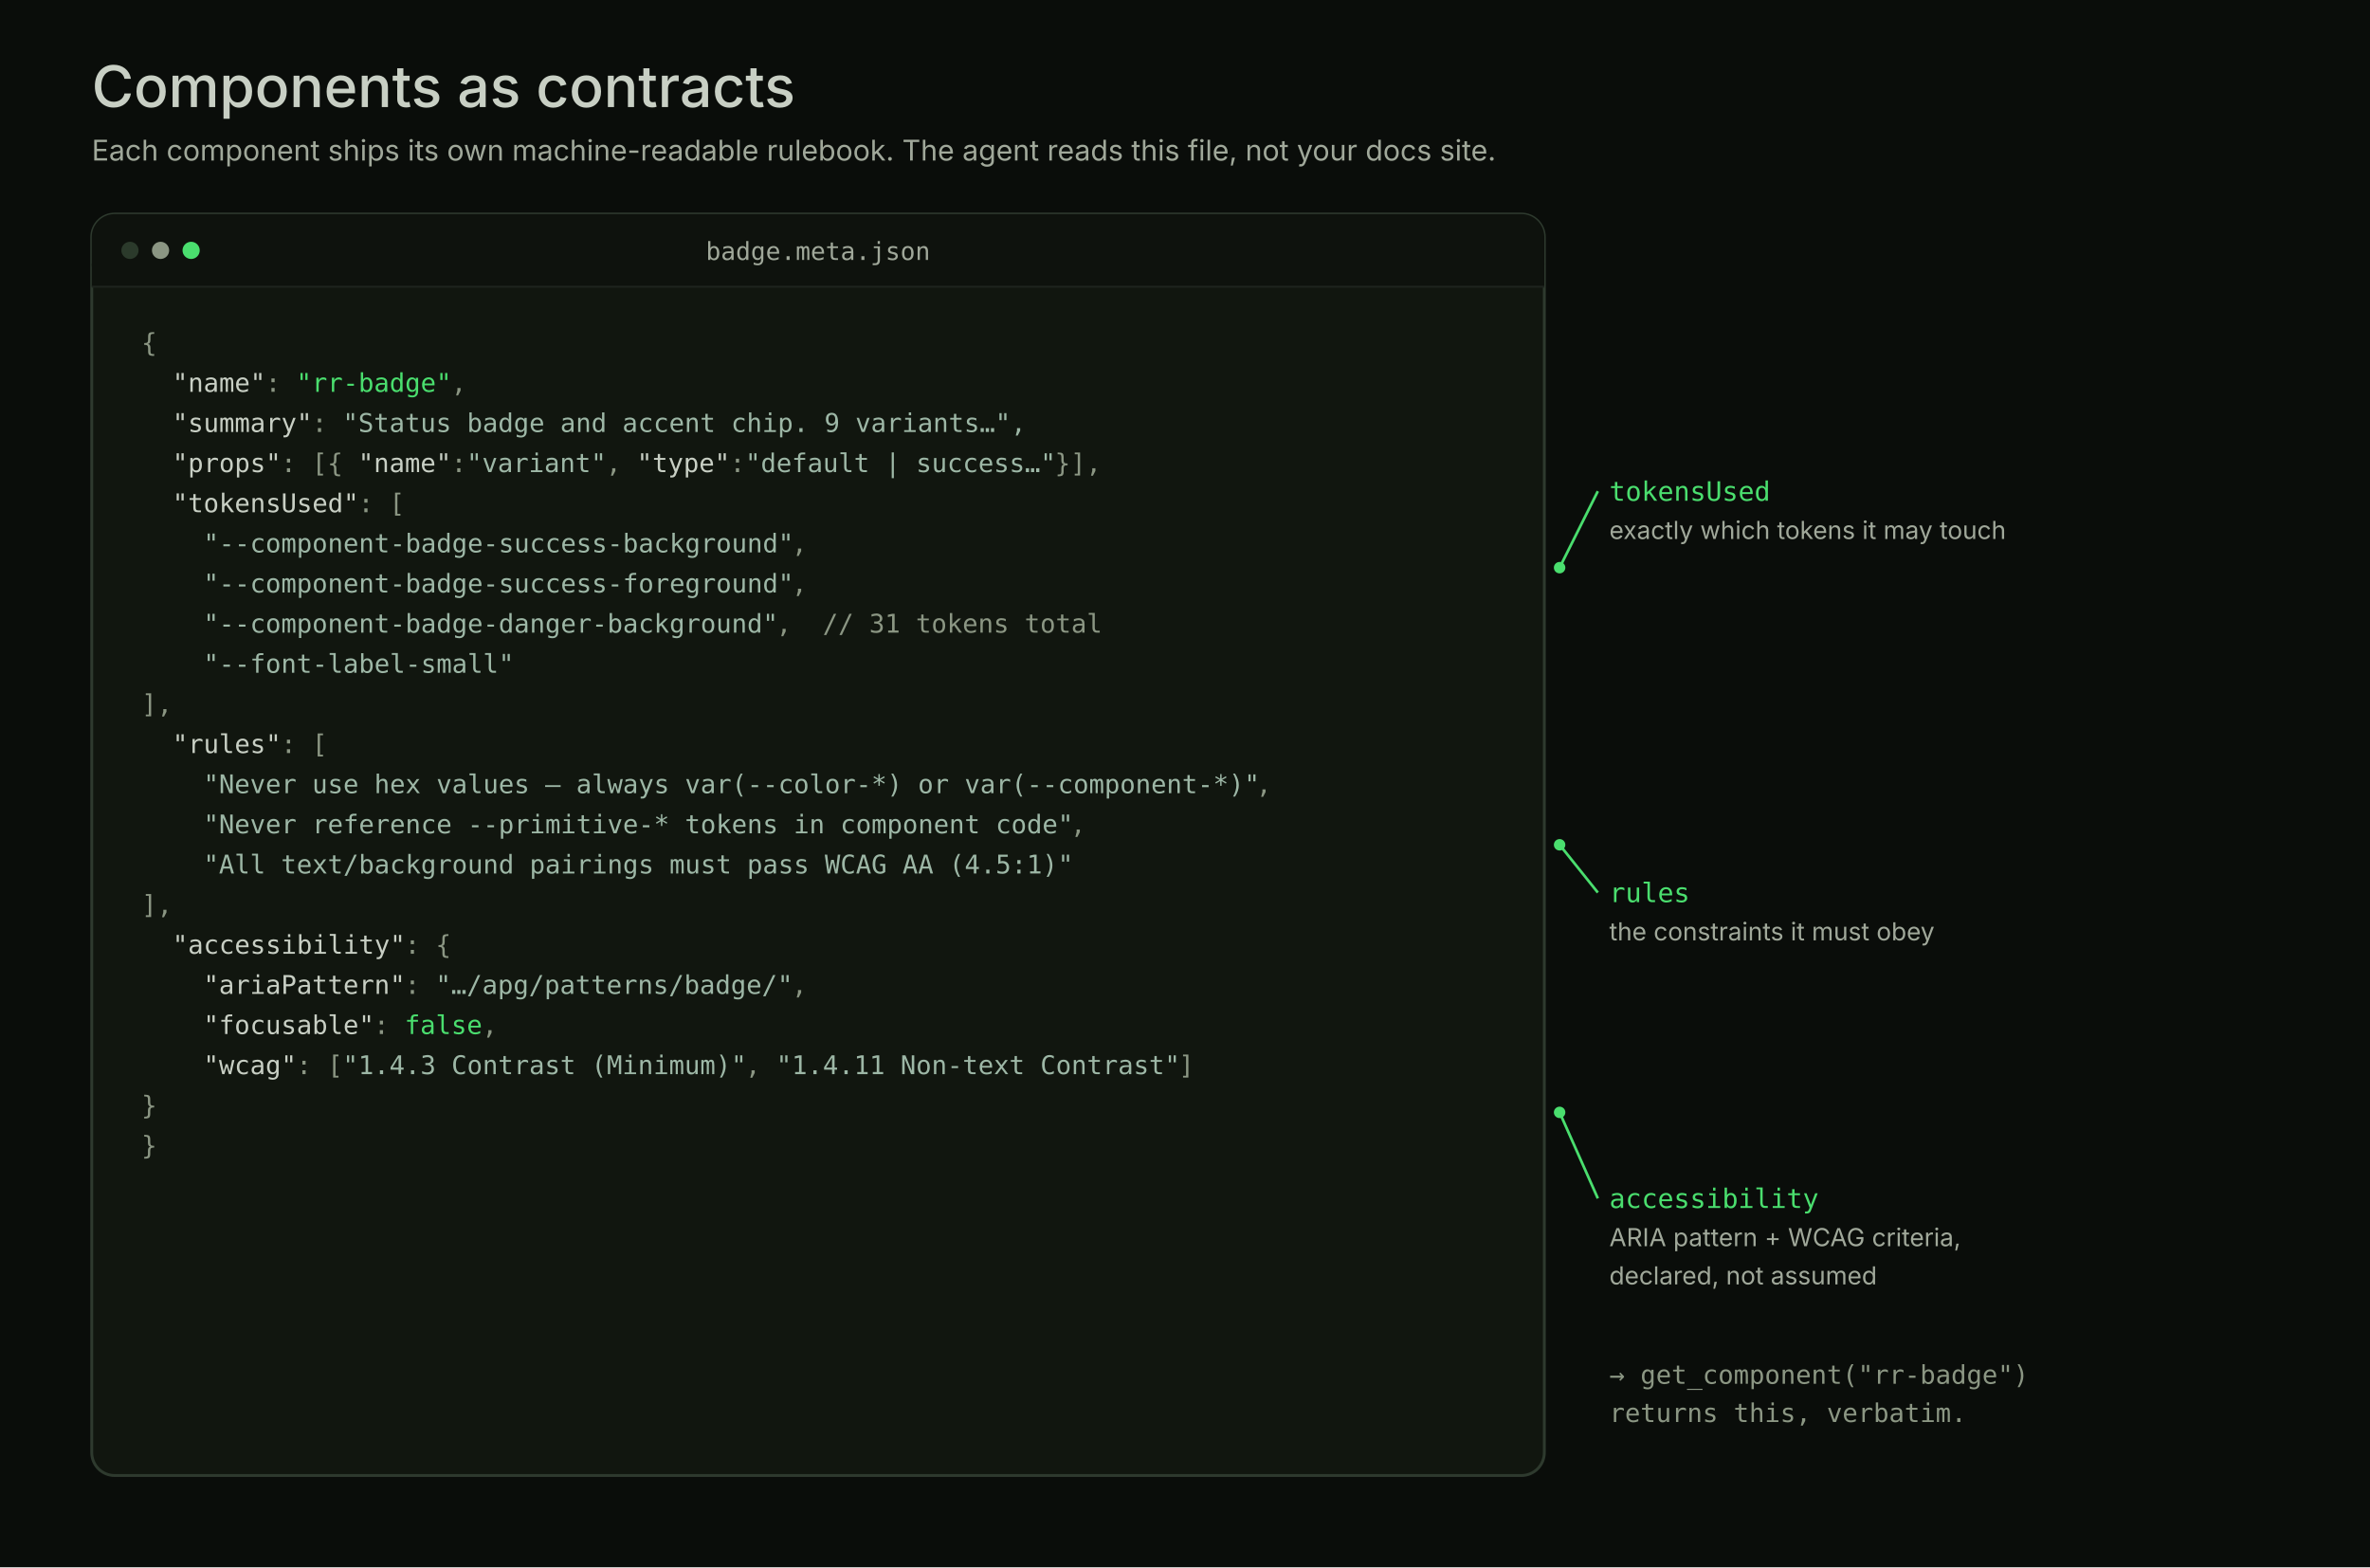
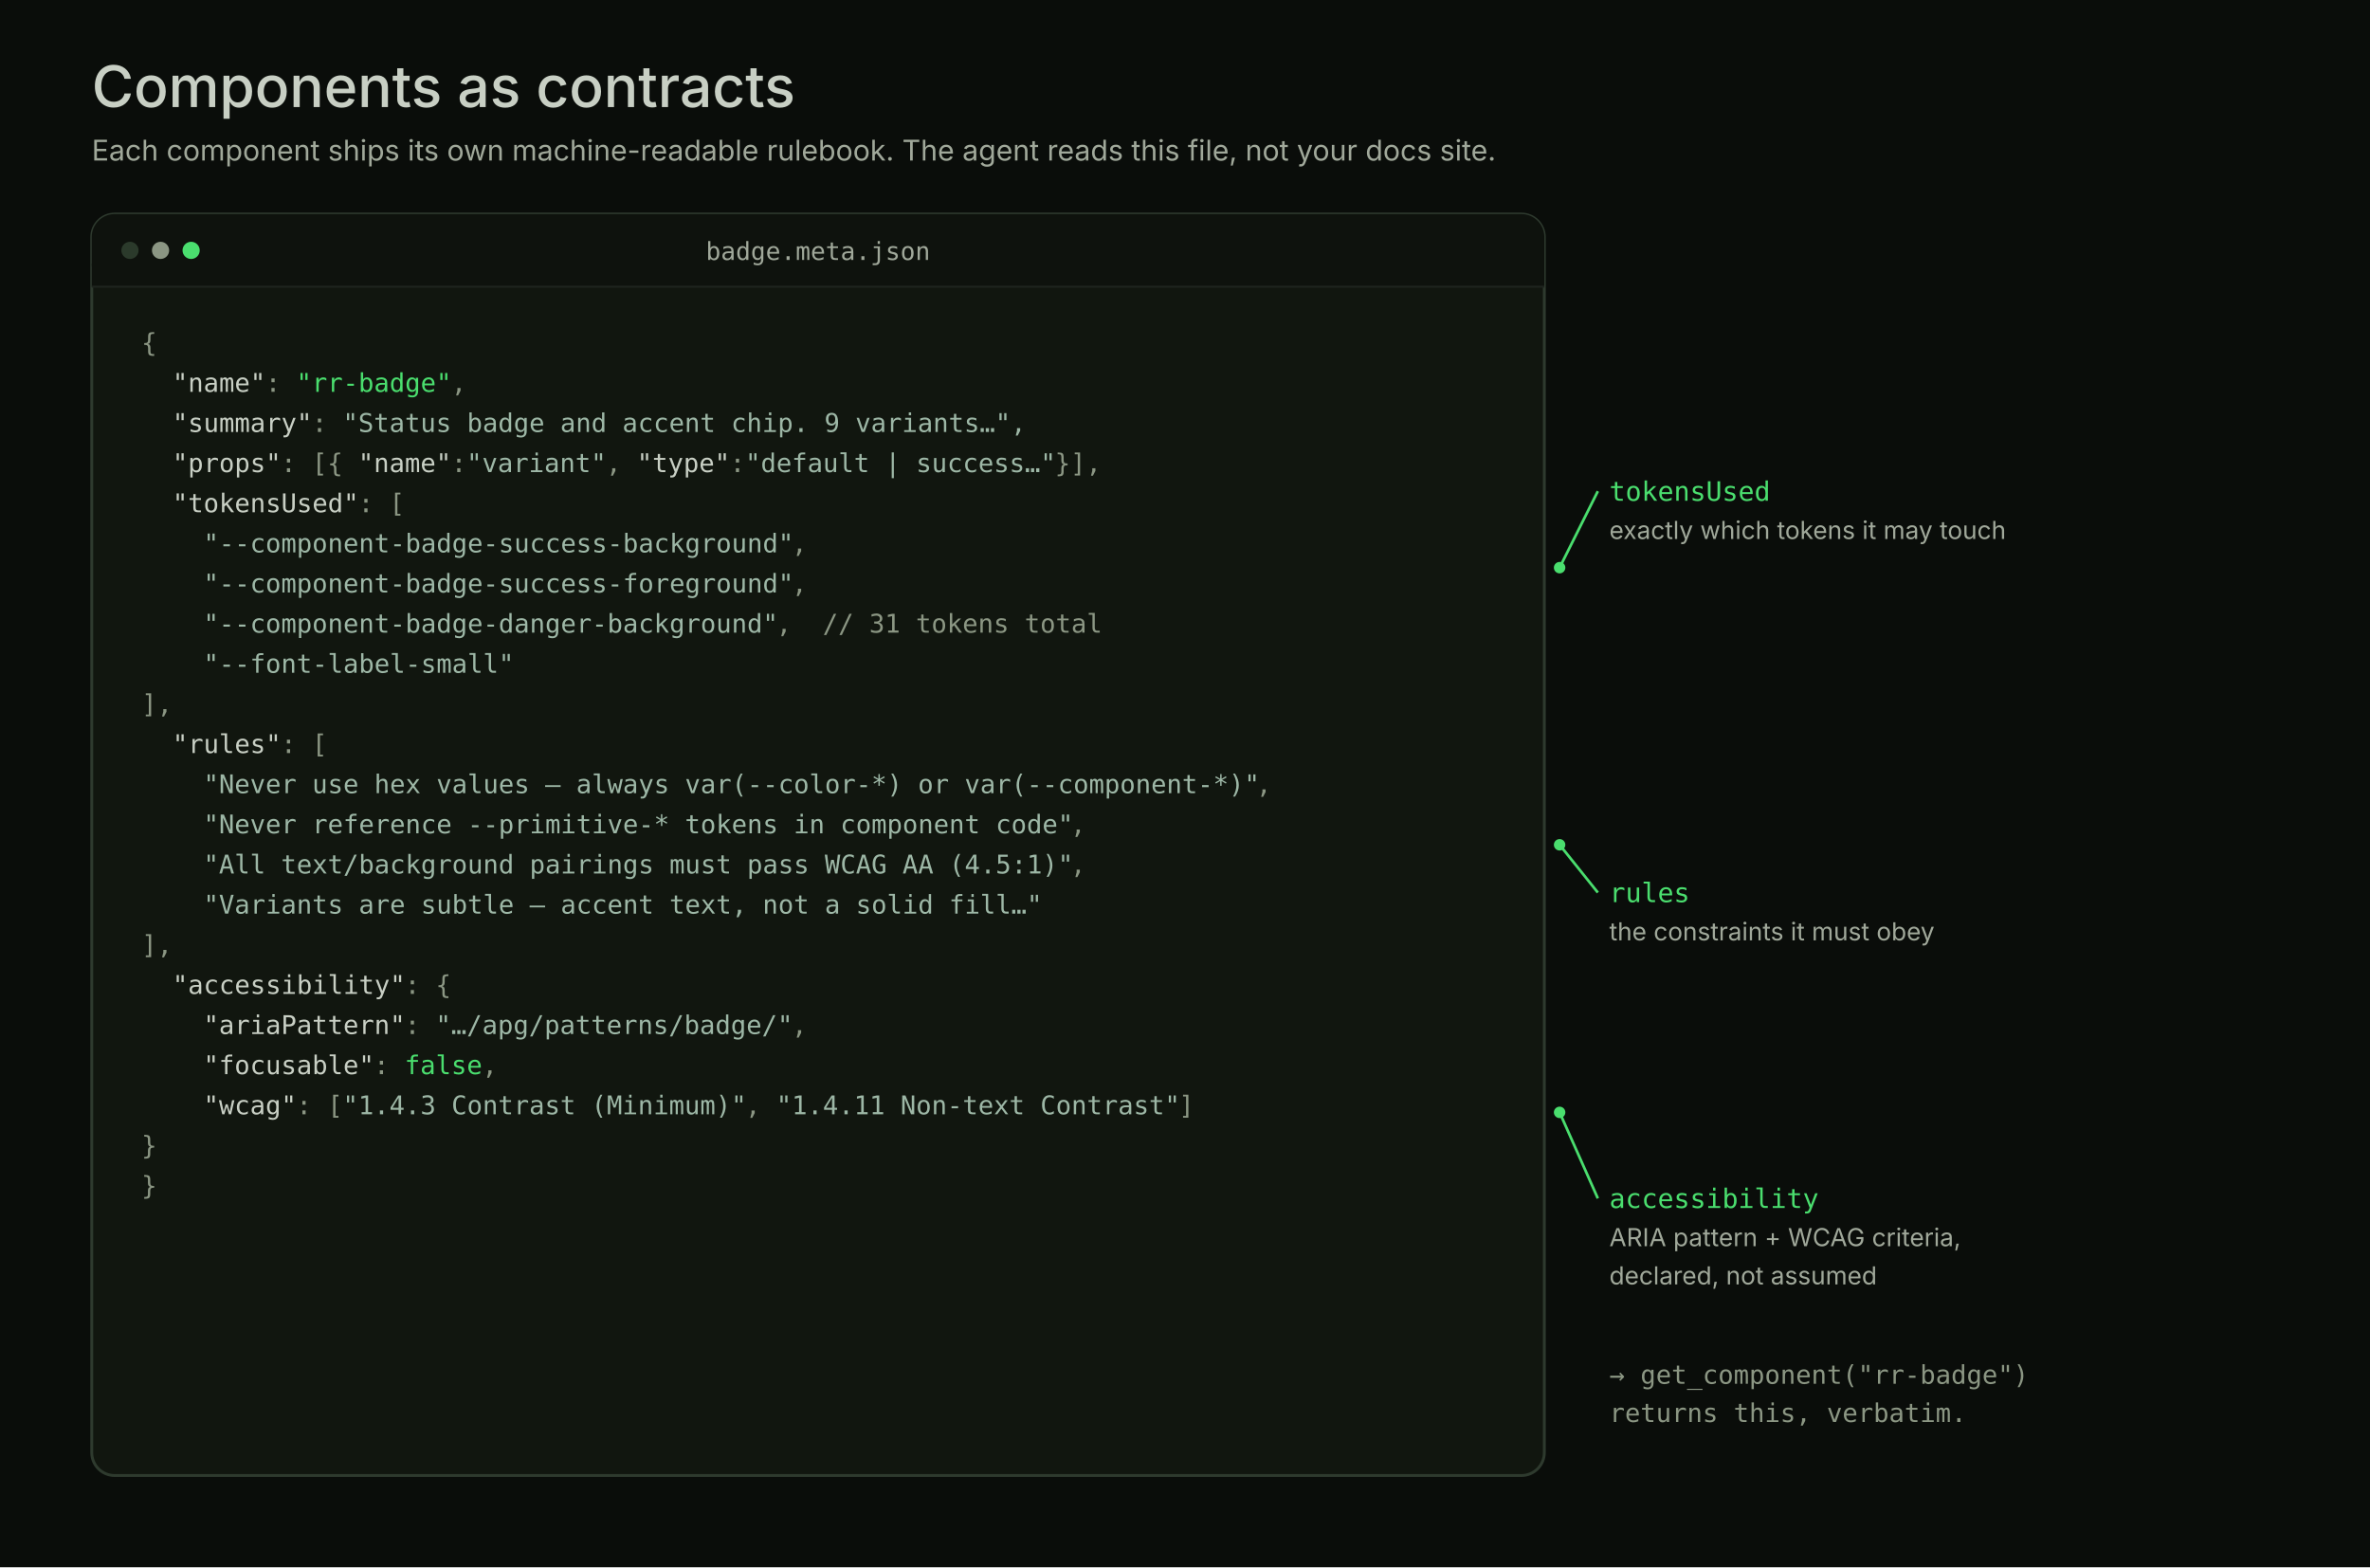
<svg xmlns="http://www.w3.org/2000/svg" width="1240" height="820" viewBox="0 0 1240 820" font-family="'Space Grotesk','Inter',system-ui,sans-serif">
  <rect width="1240" height="820" fill="#0A0D0A" />
  <text x="48" y="56" font-family="'Space Grotesk','Inter',system-ui,sans-serif" font-size="30" font-weight="500" fill="#C8CFC4" text-anchor="start" opacity="1.0">Components as contracts</text>
  <text x="48" y="84" font-family="'Space Grotesk','Inter',system-ui,sans-serif" font-size="15" font-weight="400" fill="#A0A89A" text-anchor="start" opacity="1.0">Each component ships its own machine-readable rulebook. The agent reads this file, not your docs site.</text>
  <rect x="48" y="112" width="760" height="660" rx="12" fill="#11160F" stroke="#2E3A2E" stroke-width="1.5" opacity="1.0" />
  <rect x="48" y="112" width="760" height="38" rx="12" fill="#0E120D" opacity="1.0" />
  <rect x="48" y="138" width="760" height="12" rx="0" fill="#0E120D" opacity="1.0" />
  <line x1="48" y1="150" x2="808" y2="150" stroke="#1E241E" stroke-width="1" />
  <circle cx="68" cy="131" r="4.5" fill="#2b3a2b" />
  <circle cx="84" cy="131" r="4.5" fill="#8B9683" />
  <circle cx="100" cy="131" r="4.5" fill="#4ADE6E" />
  <text x="428.0" y="136" font-family="'JetBrains Mono','SFMono-Regular',ui-monospace,Menlo,monospace" font-size="13" font-weight="400" fill="#A0A89A" text-anchor="middle" opacity="1.0">badge.meta.json</text>
  <text x="74" y="184" font-family="'JetBrains Mono','SFMono-Regular',ui-monospace,Menlo,monospace" font-size="13.5" font-weight="400" fill="#8B9683" text-anchor="start" opacity="1.0">{</text>
  <text x="74" y="205" font-family="'JetBrains Mono','SFMono-Regular',ui-monospace,Menlo,monospace" font-size="13.5" font-weight="400" fill="#8B9683" text-anchor="start" opacity="1.0">  </text>
  <text x="90.2" y="205" font-family="'JetBrains Mono','SFMono-Regular',ui-monospace,Menlo,monospace" font-size="13.5" font-weight="400" fill="#C8CFC4" text-anchor="start" opacity="1.0">"name"</text>
  <text x="138.8" y="205" font-family="'JetBrains Mono','SFMono-Regular',ui-monospace,Menlo,monospace" font-size="13.5" font-weight="400" fill="#8B9683" text-anchor="start" opacity="1.0">: </text>
  <text x="155.0" y="205" font-family="'JetBrains Mono','SFMono-Regular',ui-monospace,Menlo,monospace" font-size="13.5" font-weight="400" fill="#4ADE6E" text-anchor="start" opacity="1.0">"rr-badge"</text>
  <text x="236.0" y="205" font-family="'JetBrains Mono','SFMono-Regular',ui-monospace,Menlo,monospace" font-size="13.5" font-weight="400" fill="#8B9683" text-anchor="start" opacity="1.0">,</text>
  <text x="74" y="226" font-family="'JetBrains Mono','SFMono-Regular',ui-monospace,Menlo,monospace" font-size="13.5" font-weight="400" fill="#8B9683" text-anchor="start" opacity="1.0">  </text>
  <text x="90.2" y="226" font-family="'JetBrains Mono','SFMono-Regular',ui-monospace,Menlo,monospace" font-size="13.5" font-weight="400" fill="#C8CFC4" text-anchor="start" opacity="1.0">"summary"</text>
  <text x="163.1" y="226" font-family="'JetBrains Mono','SFMono-Regular',ui-monospace,Menlo,monospace" font-size="13.5" font-weight="400" fill="#8B9683" text-anchor="start" opacity="1.0">: </text>
  <text x="179.3" y="226" font-family="'JetBrains Mono','SFMono-Regular',ui-monospace,Menlo,monospace" font-size="13.5" font-weight="400" fill="#9DB7A6" text-anchor="start" opacity="1.0">"Status badge and accent chip. 9 variants…",</text>
  <text x="74" y="247" font-family="'JetBrains Mono','SFMono-Regular',ui-monospace,Menlo,monospace" font-size="13.5" font-weight="400" fill="#8B9683" text-anchor="start" opacity="1.0">  </text>
  <text x="90.2" y="247" font-family="'JetBrains Mono','SFMono-Regular',ui-monospace,Menlo,monospace" font-size="13.5" font-weight="400" fill="#C8CFC4" text-anchor="start" opacity="1.0">"props"</text>
  <text x="146.9" y="247" font-family="'JetBrains Mono','SFMono-Regular',ui-monospace,Menlo,monospace" font-size="13.5" font-weight="400" fill="#8B9683" text-anchor="start" opacity="1.0">: [{ </text>
  <text x="187.4" y="247" font-family="'JetBrains Mono','SFMono-Regular',ui-monospace,Menlo,monospace" font-size="13.5" font-weight="400" fill="#C8CFC4" text-anchor="start" opacity="1.0">"name"</text>
  <text x="236.0" y="247" font-family="'JetBrains Mono','SFMono-Regular',ui-monospace,Menlo,monospace" font-size="13.5" font-weight="400" fill="#8B9683" text-anchor="start" opacity="1.0">:</text>
  <text x="244.1" y="247" font-family="'JetBrains Mono','SFMono-Regular',ui-monospace,Menlo,monospace" font-size="13.5" font-weight="400" fill="#9DB7A6" text-anchor="start" opacity="1.0">"variant"</text>
  <text x="317.0" y="247" font-family="'JetBrains Mono','SFMono-Regular',ui-monospace,Menlo,monospace" font-size="13.5" font-weight="400" fill="#8B9683" text-anchor="start" opacity="1.0">, </text>
  <text x="333.2" y="247" font-family="'JetBrains Mono','SFMono-Regular',ui-monospace,Menlo,monospace" font-size="13.5" font-weight="400" fill="#C8CFC4" text-anchor="start" opacity="1.0">"type"</text>
  <text x="381.8" y="247" font-family="'JetBrains Mono','SFMono-Regular',ui-monospace,Menlo,monospace" font-size="13.5" font-weight="400" fill="#8B9683" text-anchor="start" opacity="1.0">:</text>
  <text x="389.9" y="247" font-family="'JetBrains Mono','SFMono-Regular',ui-monospace,Menlo,monospace" font-size="13.5" font-weight="400" fill="#9DB7A6" text-anchor="start" opacity="1.0">"default | success…"</text>
  <text x="551.9" y="247" font-family="'JetBrains Mono','SFMono-Regular',ui-monospace,Menlo,monospace" font-size="13.5" font-weight="400" fill="#8B9683" text-anchor="start" opacity="1.0"> }],</text>
  <text x="74" y="268" font-family="'JetBrains Mono','SFMono-Regular',ui-monospace,Menlo,monospace" font-size="13.5" font-weight="400" fill="#8B9683" text-anchor="start" opacity="1.0">  </text>
  <text x="90.2" y="268" font-family="'JetBrains Mono','SFMono-Regular',ui-monospace,Menlo,monospace" font-size="13.5" font-weight="400" fill="#C8CFC4" text-anchor="start" opacity="1.0">"tokensUsed"</text>
  <text x="187.4" y="268" font-family="'JetBrains Mono','SFMono-Regular',ui-monospace,Menlo,monospace" font-size="13.5" font-weight="400" fill="#8B9683" text-anchor="start" opacity="1.0">: [</text>
  <text x="74" y="289" font-family="'JetBrains Mono','SFMono-Regular',ui-monospace,Menlo,monospace" font-size="13.5" font-weight="400" fill="#8B9683" text-anchor="start" opacity="1.0">    </text>
  <text x="106.4" y="289" font-family="'JetBrains Mono','SFMono-Regular',ui-monospace,Menlo,monospace" font-size="13.5" font-weight="400" fill="#9DB7A6" text-anchor="start" opacity="1.0">"--component-badge-success-background"</text>
  <text x="414.2" y="289" font-family="'JetBrains Mono','SFMono-Regular',ui-monospace,Menlo,monospace" font-size="13.5" font-weight="400" fill="#8B9683" text-anchor="start" opacity="1.0">,</text>
  <text x="74" y="310" font-family="'JetBrains Mono','SFMono-Regular',ui-monospace,Menlo,monospace" font-size="13.5" font-weight="400" fill="#8B9683" text-anchor="start" opacity="1.0">    </text>
  <text x="106.4" y="310" font-family="'JetBrains Mono','SFMono-Regular',ui-monospace,Menlo,monospace" font-size="13.5" font-weight="400" fill="#9DB7A6" text-anchor="start" opacity="1.0">"--component-badge-success-foreground"</text>
  <text x="414.2" y="310" font-family="'JetBrains Mono','SFMono-Regular',ui-monospace,Menlo,monospace" font-size="13.5" font-weight="400" fill="#8B9683" text-anchor="start" opacity="1.0">,</text>
  <text x="74" y="331" font-family="'JetBrains Mono','SFMono-Regular',ui-monospace,Menlo,monospace" font-size="13.5" font-weight="400" fill="#8B9683" text-anchor="start" opacity="1.0">    </text>
  <text x="106.4" y="331" font-family="'JetBrains Mono','SFMono-Regular',ui-monospace,Menlo,monospace" font-size="13.5" font-weight="400" fill="#9DB7A6" text-anchor="start" opacity="1.0">"--component-badge-danger-background"</text>
  <text x="406.1" y="331" font-family="'JetBrains Mono','SFMono-Regular',ui-monospace,Menlo,monospace" font-size="13.5" font-weight="400" fill="#8B9683" text-anchor="start" opacity="1.0">,</text>
  <text x="414.2" y="331" font-family="'JetBrains Mono','SFMono-Regular',ui-monospace,Menlo,monospace" font-size="13.5" font-weight="400" fill="#8B9683" text-anchor="start" opacity="1.0">  </text>
  <text x="430.4" y="331" font-family="'JetBrains Mono','SFMono-Regular',ui-monospace,Menlo,monospace" font-size="13.5" font-weight="400" fill="#8B9683" text-anchor="start" opacity="1.0"> // 31 tokens total</text>
  <text x="74" y="352" font-family="'JetBrains Mono','SFMono-Regular',ui-monospace,Menlo,monospace" font-size="13.5" font-weight="400" fill="#8B9683" text-anchor="start" opacity="1.0">    </text>
  <text x="106.4" y="352" font-family="'JetBrains Mono','SFMono-Regular',ui-monospace,Menlo,monospace" font-size="13.5" font-weight="400" fill="#9DB7A6" text-anchor="start" opacity="1.0">"--font-label-small"</text>
  <text x="74" y="373" font-family="'JetBrains Mono','SFMono-Regular',ui-monospace,Menlo,monospace" font-size="13.5" font-weight="400" fill="#8B9683" text-anchor="start" opacity="1.0">  ],</text>
  <text x="74" y="394" font-family="'JetBrains Mono','SFMono-Regular',ui-monospace,Menlo,monospace" font-size="13.5" font-weight="400" fill="#8B9683" text-anchor="start" opacity="1.0">  </text>
  <text x="90.2" y="394" font-family="'JetBrains Mono','SFMono-Regular',ui-monospace,Menlo,monospace" font-size="13.5" font-weight="400" fill="#C8CFC4" text-anchor="start" opacity="1.0">"rules"</text>
  <text x="146.9" y="394" font-family="'JetBrains Mono','SFMono-Regular',ui-monospace,Menlo,monospace" font-size="13.5" font-weight="400" fill="#8B9683" text-anchor="start" opacity="1.0">: [</text>
  <text x="74" y="415" font-family="'JetBrains Mono','SFMono-Regular',ui-monospace,Menlo,monospace" font-size="13.5" font-weight="400" fill="#8B9683" text-anchor="start" opacity="1.0">    </text>
  <text x="106.4" y="415" font-family="'JetBrains Mono','SFMono-Regular',ui-monospace,Menlo,monospace" font-size="13.5" font-weight="400" fill="#9DB7A6" text-anchor="start" opacity="1.0">"Never use hex values — always var(--color-*) or var(--component-*)"</text>
  <text x="657.2" y="415" font-family="'JetBrains Mono','SFMono-Regular',ui-monospace,Menlo,monospace" font-size="13.5" font-weight="400" fill="#8B9683" text-anchor="start" opacity="1.0">,</text>
  <text x="74" y="436" font-family="'JetBrains Mono','SFMono-Regular',ui-monospace,Menlo,monospace" font-size="13.5" font-weight="400" fill="#8B9683" text-anchor="start" opacity="1.0">    </text>
  <text x="106.4" y="436" font-family="'JetBrains Mono','SFMono-Regular',ui-monospace,Menlo,monospace" font-size="13.5" font-weight="400" fill="#9DB7A6" text-anchor="start" opacity="1.0">"Never reference --primitive-* tokens in component code"</text>
  <text x="560.0" y="436" font-family="'JetBrains Mono','SFMono-Regular',ui-monospace,Menlo,monospace" font-size="13.5" font-weight="400" fill="#8B9683" text-anchor="start" opacity="1.0">,</text>
  <text x="74" y="457" font-family="'JetBrains Mono','SFMono-Regular',ui-monospace,Menlo,monospace" font-size="13.5" font-weight="400" fill="#8B9683" text-anchor="start" opacity="1.0">    </text>
  <text x="106.4" y="457" font-family="'JetBrains Mono','SFMono-Regular',ui-monospace,Menlo,monospace" font-size="13.5" font-weight="400" fill="#9DB7A6" text-anchor="start" opacity="1.0">"All text/background pairings must pass WCAG AA (4.5:1)"</text>
-   <text x="74" y="478" font-family="'JetBrains Mono','SFMono-Regular',ui-monospace,Menlo,monospace" font-size="13.5" font-weight="400" fill="#8B9683" text-anchor="start" opacity="1.0">  ],</text>
-   <text x="74" y="499" font-family="'JetBrains Mono','SFMono-Regular',ui-monospace,Menlo,monospace" font-size="13.5" font-weight="400" fill="#8B9683" text-anchor="start" opacity="1.0">  </text>
-   <text x="90.2" y="499" font-family="'JetBrains Mono','SFMono-Regular',ui-monospace,Menlo,monospace" font-size="13.5" font-weight="400" fill="#C8CFC4" text-anchor="start" opacity="1.0">"accessibility"</text>
-   <text x="211.7" y="499" font-family="'JetBrains Mono','SFMono-Regular',ui-monospace,Menlo,monospace" font-size="13.5" font-weight="400" fill="#8B9683" text-anchor="start" opacity="1.0">: {</text>
-   <text x="74" y="520" font-family="'JetBrains Mono','SFMono-Regular',ui-monospace,Menlo,monospace" font-size="13.5" font-weight="400" fill="#8B9683" text-anchor="start" opacity="1.0">    </text>
-   <text x="106.4" y="520" font-family="'JetBrains Mono','SFMono-Regular',ui-monospace,Menlo,monospace" font-size="13.5" font-weight="400" fill="#C8CFC4" text-anchor="start" opacity="1.0">"ariaPattern"</text>
-   <text x="211.7" y="520" font-family="'JetBrains Mono','SFMono-Regular',ui-monospace,Menlo,monospace" font-size="13.5" font-weight="400" fill="#8B9683" text-anchor="start" opacity="1.0">: </text>
-   <text x="227.9" y="520" font-family="'JetBrains Mono','SFMono-Regular',ui-monospace,Menlo,monospace" font-size="13.5" font-weight="400" fill="#9DB7A6" text-anchor="start" opacity="1.0">"…/apg/patterns/badge/"</text>
-   <text x="414.2" y="520" font-family="'JetBrains Mono','SFMono-Regular',ui-monospace,Menlo,monospace" font-size="13.5" font-weight="400" fill="#8B9683" text-anchor="start" opacity="1.0">,</text>
+   <text x="560.0" y="457" font-family="'JetBrains Mono','SFMono-Regular',ui-monospace,Menlo,monospace" font-size="13.5" font-weight="400" fill="#8B9683" text-anchor="start" opacity="1.0">,</text>
+   <text x="74" y="478" font-family="'JetBrains Mono','SFMono-Regular',ui-monospace,Menlo,monospace" font-size="13.5" font-weight="400" fill="#8B9683" text-anchor="start" opacity="1.0">    </text>
+   <text x="106.4" y="478" font-family="'JetBrains Mono','SFMono-Regular',ui-monospace,Menlo,monospace" font-size="13.5" font-weight="400" fill="#9DB7A6" text-anchor="start" opacity="1.0">"Variants are subtle — accent text, not a solid fill…"</text>
+   <text x="74" y="499" font-family="'JetBrains Mono','SFMono-Regular',ui-monospace,Menlo,monospace" font-size="13.5" font-weight="400" fill="#8B9683" text-anchor="start" opacity="1.0">  ],</text>
+   <text x="74" y="520" font-family="'JetBrains Mono','SFMono-Regular',ui-monospace,Menlo,monospace" font-size="13.5" font-weight="400" fill="#8B9683" text-anchor="start" opacity="1.0">  </text>
+   <text x="90.2" y="520" font-family="'JetBrains Mono','SFMono-Regular',ui-monospace,Menlo,monospace" font-size="13.5" font-weight="400" fill="#C8CFC4" text-anchor="start" opacity="1.0">"accessibility"</text>
+   <text x="211.7" y="520" font-family="'JetBrains Mono','SFMono-Regular',ui-monospace,Menlo,monospace" font-size="13.5" font-weight="400" fill="#8B9683" text-anchor="start" opacity="1.0">: {</text>
  <text x="74" y="541" font-family="'JetBrains Mono','SFMono-Regular',ui-monospace,Menlo,monospace" font-size="13.5" font-weight="400" fill="#8B9683" text-anchor="start" opacity="1.0">    </text>
-   <text x="106.4" y="541" font-family="'JetBrains Mono','SFMono-Regular',ui-monospace,Menlo,monospace" font-size="13.5" font-weight="400" fill="#C8CFC4" text-anchor="start" opacity="1.0">"focusable"</text>
-   <text x="195.5" y="541" font-family="'JetBrains Mono','SFMono-Regular',ui-monospace,Menlo,monospace" font-size="13.5" font-weight="400" fill="#8B9683" text-anchor="start" opacity="1.0">: </text>
-   <text x="211.7" y="541" font-family="'JetBrains Mono','SFMono-Regular',ui-monospace,Menlo,monospace" font-size="13.5" font-weight="400" fill="#4ADE6E" text-anchor="start" opacity="1.0">false</text>
-   <text x="252.2" y="541" font-family="'JetBrains Mono','SFMono-Regular',ui-monospace,Menlo,monospace" font-size="13.5" font-weight="400" fill="#8B9683" text-anchor="start" opacity="1.0">,</text>
+   <text x="106.4" y="541" font-family="'JetBrains Mono','SFMono-Regular',ui-monospace,Menlo,monospace" font-size="13.5" font-weight="400" fill="#C8CFC4" text-anchor="start" opacity="1.0">"ariaPattern"</text>
+   <text x="211.7" y="541" font-family="'JetBrains Mono','SFMono-Regular',ui-monospace,Menlo,monospace" font-size="13.5" font-weight="400" fill="#8B9683" text-anchor="start" opacity="1.0">: </text>
+   <text x="227.9" y="541" font-family="'JetBrains Mono','SFMono-Regular',ui-monospace,Menlo,monospace" font-size="13.5" font-weight="400" fill="#9DB7A6" text-anchor="start" opacity="1.0">"…/apg/patterns/badge/"</text>
+   <text x="414.2" y="541" font-family="'JetBrains Mono','SFMono-Regular',ui-monospace,Menlo,monospace" font-size="13.5" font-weight="400" fill="#8B9683" text-anchor="start" opacity="1.0">,</text>
  <text x="74" y="562" font-family="'JetBrains Mono','SFMono-Regular',ui-monospace,Menlo,monospace" font-size="13.5" font-weight="400" fill="#8B9683" text-anchor="start" opacity="1.0">    </text>
-   <text x="106.4" y="562" font-family="'JetBrains Mono','SFMono-Regular',ui-monospace,Menlo,monospace" font-size="13.5" font-weight="400" fill="#C8CFC4" text-anchor="start" opacity="1.0">"wcag"</text>
-   <text x="155.0" y="562" font-family="'JetBrains Mono','SFMono-Regular',ui-monospace,Menlo,monospace" font-size="13.5" font-weight="400" fill="#8B9683" text-anchor="start" opacity="1.0">: [</text>
-   <text x="179.3" y="562" font-family="'JetBrains Mono','SFMono-Regular',ui-monospace,Menlo,monospace" font-size="13.5" font-weight="400" fill="#9DB7A6" text-anchor="start" opacity="1.0">"1.4.3 Contrast (Minimum)"</text>
-   <text x="389.9" y="562" font-family="'JetBrains Mono','SFMono-Regular',ui-monospace,Menlo,monospace" font-size="13.5" font-weight="400" fill="#8B9683" text-anchor="start" opacity="1.0">, </text>
-   <text x="406.1" y="562" font-family="'JetBrains Mono','SFMono-Regular',ui-monospace,Menlo,monospace" font-size="13.5" font-weight="400" fill="#9DB7A6" text-anchor="start" opacity="1.0">"1.4.11 Non-text Contrast"</text>
-   <text x="616.7" y="562" font-family="'JetBrains Mono','SFMono-Regular',ui-monospace,Menlo,monospace" font-size="13.5" font-weight="400" fill="#8B9683" text-anchor="start" opacity="1.0">]</text>
-   <text x="74" y="583" font-family="'JetBrains Mono','SFMono-Regular',ui-monospace,Menlo,monospace" font-size="13.5" font-weight="400" fill="#8B9683" text-anchor="start" opacity="1.0">  }</text>
-   <text x="74" y="604" font-family="'JetBrains Mono','SFMono-Regular',ui-monospace,Menlo,monospace" font-size="13.5" font-weight="400" fill="#8B9683" text-anchor="start" opacity="1.0">}</text>
+   <text x="106.4" y="562" font-family="'JetBrains Mono','SFMono-Regular',ui-monospace,Menlo,monospace" font-size="13.5" font-weight="400" fill="#C8CFC4" text-anchor="start" opacity="1.0">"focusable"</text>
+   <text x="195.5" y="562" font-family="'JetBrains Mono','SFMono-Regular',ui-monospace,Menlo,monospace" font-size="13.5" font-weight="400" fill="#8B9683" text-anchor="start" opacity="1.0">: </text>
+   <text x="211.7" y="562" font-family="'JetBrains Mono','SFMono-Regular',ui-monospace,Menlo,monospace" font-size="13.5" font-weight="400" fill="#4ADE6E" text-anchor="start" opacity="1.0">false</text>
+   <text x="252.2" y="562" font-family="'JetBrains Mono','SFMono-Regular',ui-monospace,Menlo,monospace" font-size="13.5" font-weight="400" fill="#8B9683" text-anchor="start" opacity="1.0">,</text>
+   <text x="74" y="583" font-family="'JetBrains Mono','SFMono-Regular',ui-monospace,Menlo,monospace" font-size="13.5" font-weight="400" fill="#8B9683" text-anchor="start" opacity="1.0">    </text>
+   <text x="106.4" y="583" font-family="'JetBrains Mono','SFMono-Regular',ui-monospace,Menlo,monospace" font-size="13.5" font-weight="400" fill="#C8CFC4" text-anchor="start" opacity="1.0">"wcag"</text>
+   <text x="155.0" y="583" font-family="'JetBrains Mono','SFMono-Regular',ui-monospace,Menlo,monospace" font-size="13.5" font-weight="400" fill="#8B9683" text-anchor="start" opacity="1.0">: [</text>
+   <text x="179.3" y="583" font-family="'JetBrains Mono','SFMono-Regular',ui-monospace,Menlo,monospace" font-size="13.5" font-weight="400" fill="#9DB7A6" text-anchor="start" opacity="1.0">"1.4.3 Contrast (Minimum)"</text>
+   <text x="389.9" y="583" font-family="'JetBrains Mono','SFMono-Regular',ui-monospace,Menlo,monospace" font-size="13.5" font-weight="400" fill="#8B9683" text-anchor="start" opacity="1.0">, </text>
+   <text x="406.1" y="583" font-family="'JetBrains Mono','SFMono-Regular',ui-monospace,Menlo,monospace" font-size="13.5" font-weight="400" fill="#9DB7A6" text-anchor="start" opacity="1.0">"1.4.11 Non-text Contrast"</text>
+   <text x="616.7" y="583" font-family="'JetBrains Mono','SFMono-Regular',ui-monospace,Menlo,monospace" font-size="13.5" font-weight="400" fill="#8B9683" text-anchor="start" opacity="1.0">]</text>
+   <text x="74" y="604" font-family="'JetBrains Mono','SFMono-Regular',ui-monospace,Menlo,monospace" font-size="13.5" font-weight="400" fill="#8B9683" text-anchor="start" opacity="1.0">  }</text>
+   <text x="74" y="625" font-family="'JetBrains Mono','SFMono-Regular',ui-monospace,Menlo,monospace" font-size="13.5" font-weight="400" fill="#8B9683" text-anchor="start" opacity="1.0">}</text>
  <line x1="816" y1="297" x2="836" y2="257" stroke="#4ADE6E" stroke-width="1.4" />
  <circle cx="816" cy="297" r="3" fill="#4ADE6E" />
  <text x="842" y="262" font-family="'JetBrains Mono','SFMono-Regular',ui-monospace,Menlo,monospace" font-size="14" font-weight="500" fill="#4ADE6E" text-anchor="start" opacity="1.0">tokensUsed</text>
  <text x="842" y="282" font-family="'Space Grotesk','Inter',system-ui,sans-serif" font-size="13" font-weight="400" fill="#A0A89A" text-anchor="start" opacity="1.0">exactly which tokens it may touch</text>
  <line x1="816" y1="442" x2="836" y2="467" stroke="#4ADE6E" stroke-width="1.4" />
  <circle cx="816" cy="442" r="3" fill="#4ADE6E" />
  <text x="842" y="472" font-family="'JetBrains Mono','SFMono-Regular',ui-monospace,Menlo,monospace" font-size="14" font-weight="500" fill="#4ADE6E" text-anchor="start" opacity="1.0">rules</text>
  <text x="842" y="492" font-family="'Space Grotesk','Inter',system-ui,sans-serif" font-size="13" font-weight="400" fill="#A0A89A" text-anchor="start" opacity="1.0">the constraints it must obey</text>
  <line x1="816" y1="582" x2="836" y2="627" stroke="#4ADE6E" stroke-width="1.4" />
  <circle cx="816" cy="582" r="3" fill="#4ADE6E" />
  <text x="842" y="632" font-family="'JetBrains Mono','SFMono-Regular',ui-monospace,Menlo,monospace" font-size="14" font-weight="500" fill="#4ADE6E" text-anchor="start" opacity="1.0">accessibility</text>
  <text x="842" y="652" font-family="'Space Grotesk','Inter',system-ui,sans-serif" font-size="13" font-weight="400" fill="#A0A89A" text-anchor="start" opacity="1.0">ARIA pattern + WCAG criteria,</text>
  <text x="842" y="672" font-family="'Space Grotesk','Inter',system-ui,sans-serif" font-size="13" font-weight="400" fill="#A0A89A" text-anchor="start" opacity="1.0">declared, not assumed</text>
  <text x="842" y="724" font-family="'JetBrains Mono','SFMono-Regular',ui-monospace,Menlo,monospace" font-size="13.5" font-weight="400" fill="#8B9683" text-anchor="start" opacity="1.0">→ get_component("rr-badge")</text>
  <text x="842" y="744" font-family="'JetBrains Mono','SFMono-Regular',ui-monospace,Menlo,monospace" font-size="13.5" font-weight="400" fill="#8B9683" text-anchor="start" opacity="1.0">   returns this, verbatim.</text>
</svg>
